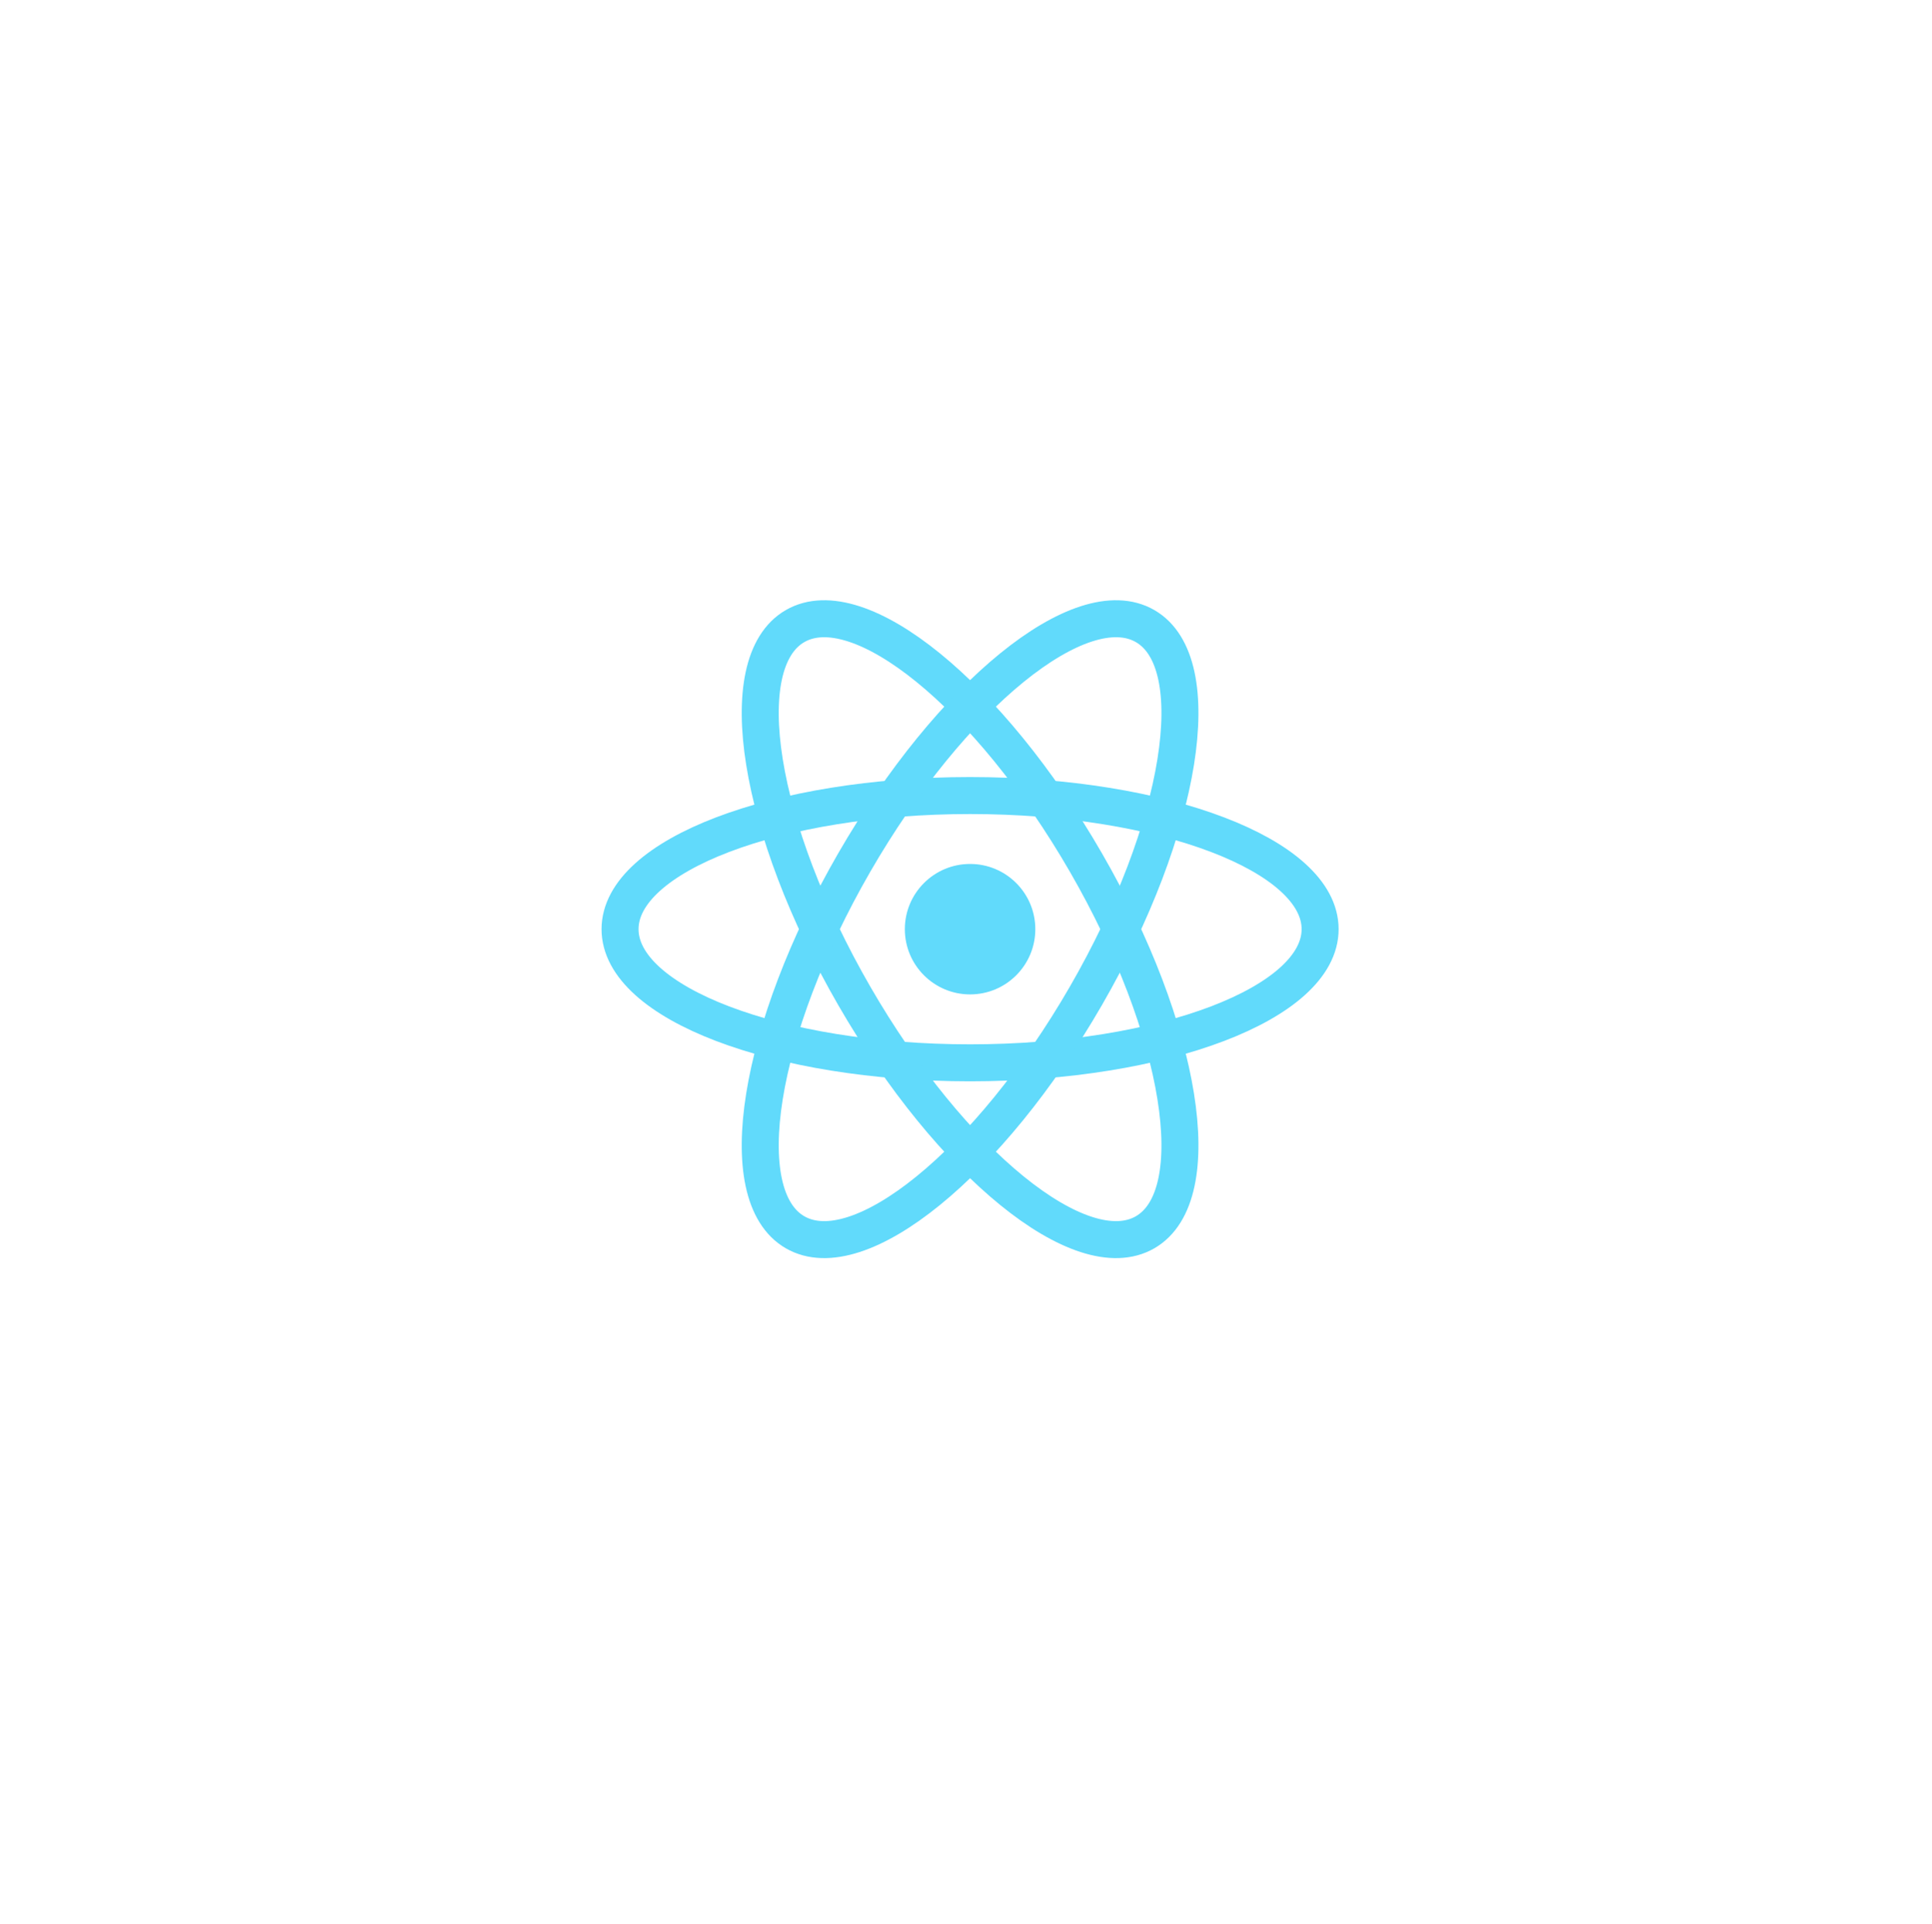
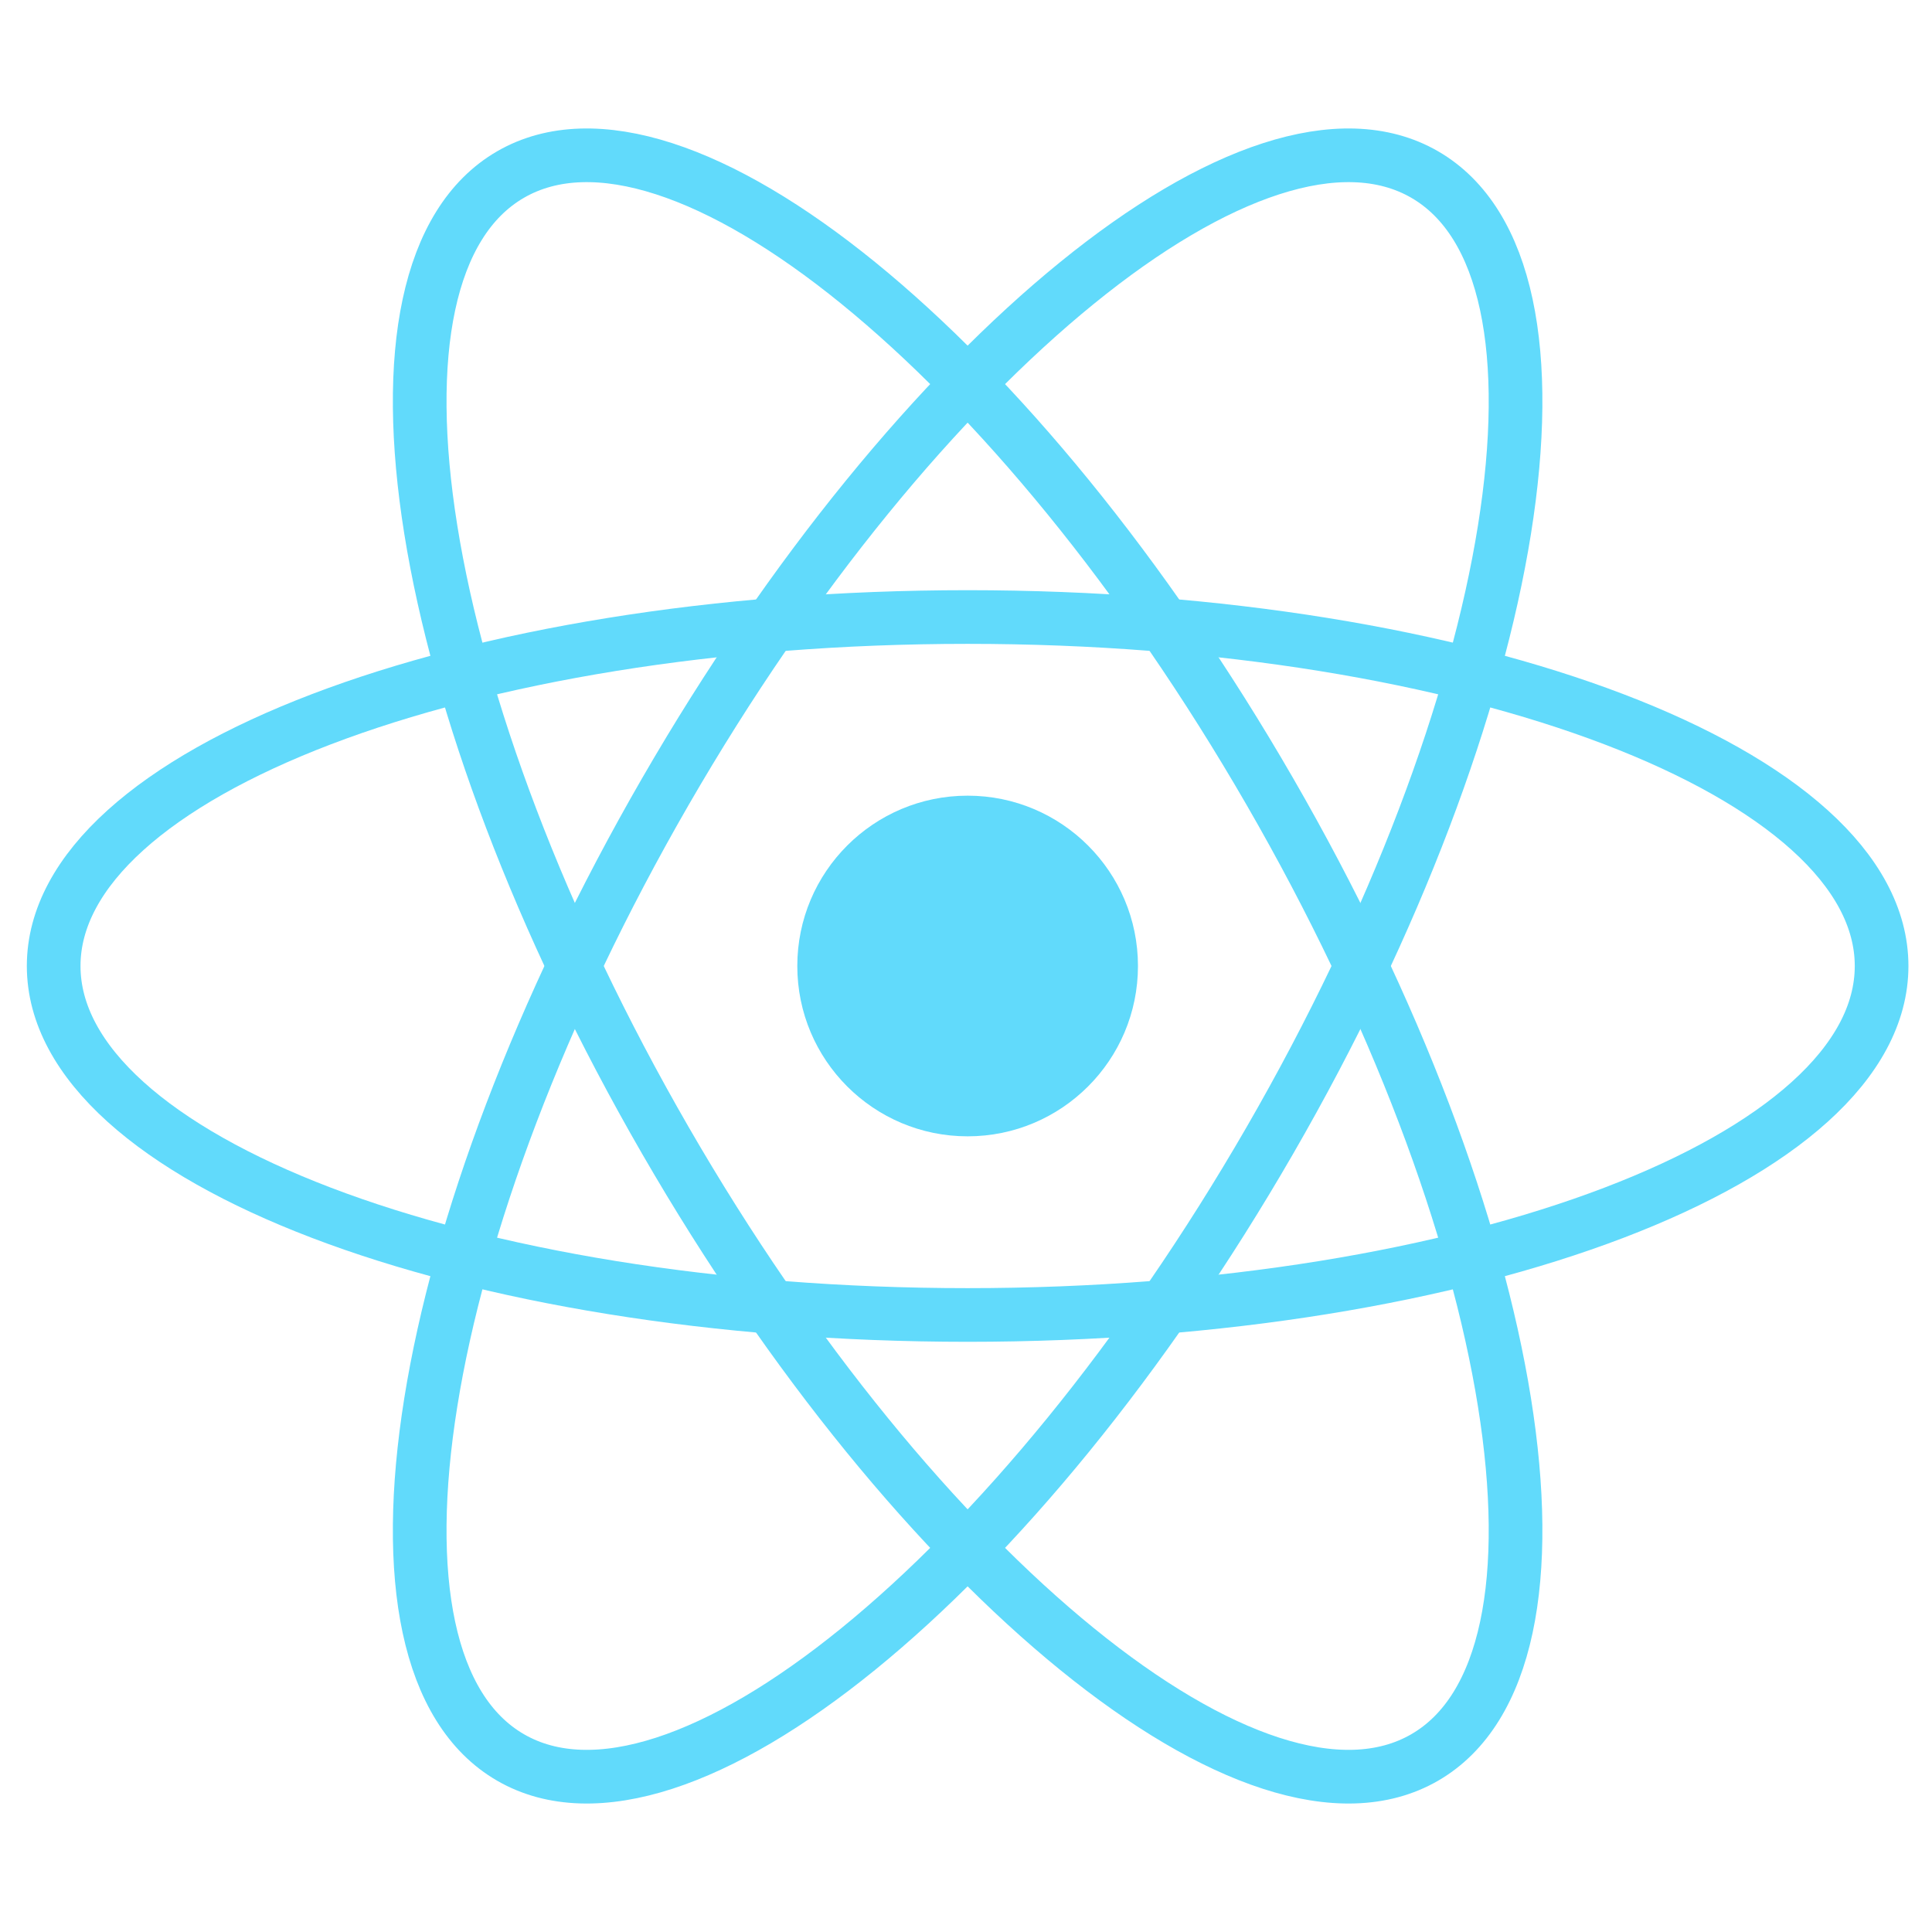
- <svg xmlns="http://www.w3.org/2000/svg" width="261" height="260" viewBox="0 0 261 260" fill="none">
-   <g filter="url(#filter0_d_301_8928)">
-     <rect x="40.724" y="36" width="180" height="180" rx="32" fill="none" />
-     <rect x="41.224" y="36.5" width="179" height="179" rx="31.5" stroke="none" />
-   </g>
-   <path d="M131.105 134.411C135.974 134.411 139.921 130.463 139.921 125.594C139.921 120.725 135.974 116.778 131.105 116.778C126.235 116.778 122.288 120.725 122.288 125.594C122.288 130.463 126.235 134.411 131.105 134.411Z" fill="#61DAFB" />
-   <path d="M131.104 143.657C157.231 143.657 178.411 135.57 178.411 125.594C178.411 115.619 157.231 107.532 131.104 107.532C104.978 107.532 83.798 115.619 83.798 125.594C83.798 135.57 104.978 143.657 131.104 143.657Z" stroke="#61DAFB" stroke-width="5" />
-   <path d="M115.462 134.625C128.525 157.252 146.119 171.551 154.758 166.563C163.397 161.575 159.81 139.189 146.747 116.563C133.684 93.937 116.09 79.638 107.451 84.626C98.812 89.613 102.398 111.999 115.462 134.625Z" stroke="#61DAFB" stroke-width="5" />
-   <path d="M115.462 116.563C102.399 139.189 98.812 161.575 107.451 166.563C116.09 171.551 133.684 157.252 146.747 134.625C159.81 111.999 163.397 89.613 154.758 84.626C146.119 79.638 128.525 93.936 115.462 116.563Z" stroke="#61DAFB" stroke-width="5" />
-   <defs>
-     <filter id="filter0_d_301_8928" x="0.724" y="0" width="260" height="260" filterUnits="userSpaceOnUse" color-interpolation-filters="sRGB">
-       <feFlood flood-opacity="0" result="BackgroundImageFix" />
-       <feColorMatrix in="SourceAlpha" type="matrix" values="0 0 0 0 0 0 0 0 0 0 0 0 0 0 0 0 0 0 127 0" result="hardAlpha" />
-       <feOffset dy="4" />
-       <feGaussianBlur stdDeviation="20" />
-       <feComposite in2="hardAlpha" operator="out" />
-       <feColorMatrix type="matrix" values="0 0 0 0 0.037 0 0 0 0 0.035 0 0 0 0 0.048 0 0 0 0.1 0" />
-       <feBlend mode="normal" in2="BackgroundImageFix" result="effect1_dropShadow_301_8928" />
-       <feBlend mode="normal" in="SourceGraphic" in2="effect1_dropShadow_301_8928" result="shape" />
-     </filter>
-   </defs>
+ <svg xmlns="http://www.w3.org/2000/svg" width="180" height="180" viewBox="0 0 180 180" fill="none">
+   <path d="M90.152 105.869C98.916 105.869 106.021 98.764 106.021 90C106.021 81.236 98.916 74.131 90.152 74.131C81.388 74.131 74.283 81.236 74.283 90C74.283 98.764 81.388 105.869 90.152 105.869Z" fill="#61DAFB" />
+   <path d="M90.152 122.513C137.18 122.513 175.304 107.956 175.304 90C175.304 72.044 137.18 57.487 90.152 57.487C43.124 57.487 5 72.044 5 90C5 107.956 43.124 122.513 90.152 122.513Z" stroke="#61DAFB" stroke-width="5" />
+   <path d="M61.995 106.256C85.509 146.984 117.177 172.722 132.728 163.744C148.278 154.766 141.823 114.471 118.308 73.744C94.794 33.016 63.126 7.278 47.576 16.256C32.025 25.234 38.481 65.529 61.995 106.256Z" stroke="#61DAFB" stroke-width="5" />
+   <path d="M61.995 73.744C38.481 114.471 32.025 154.766 47.576 163.744C63.126 172.722 94.794 146.984 118.309 106.256C141.823 65.529 148.278 25.234 132.728 16.256C117.177 7.278 85.509 33.016 61.995 73.744Z" stroke="#61DAFB" stroke-width="5" />
</svg>
